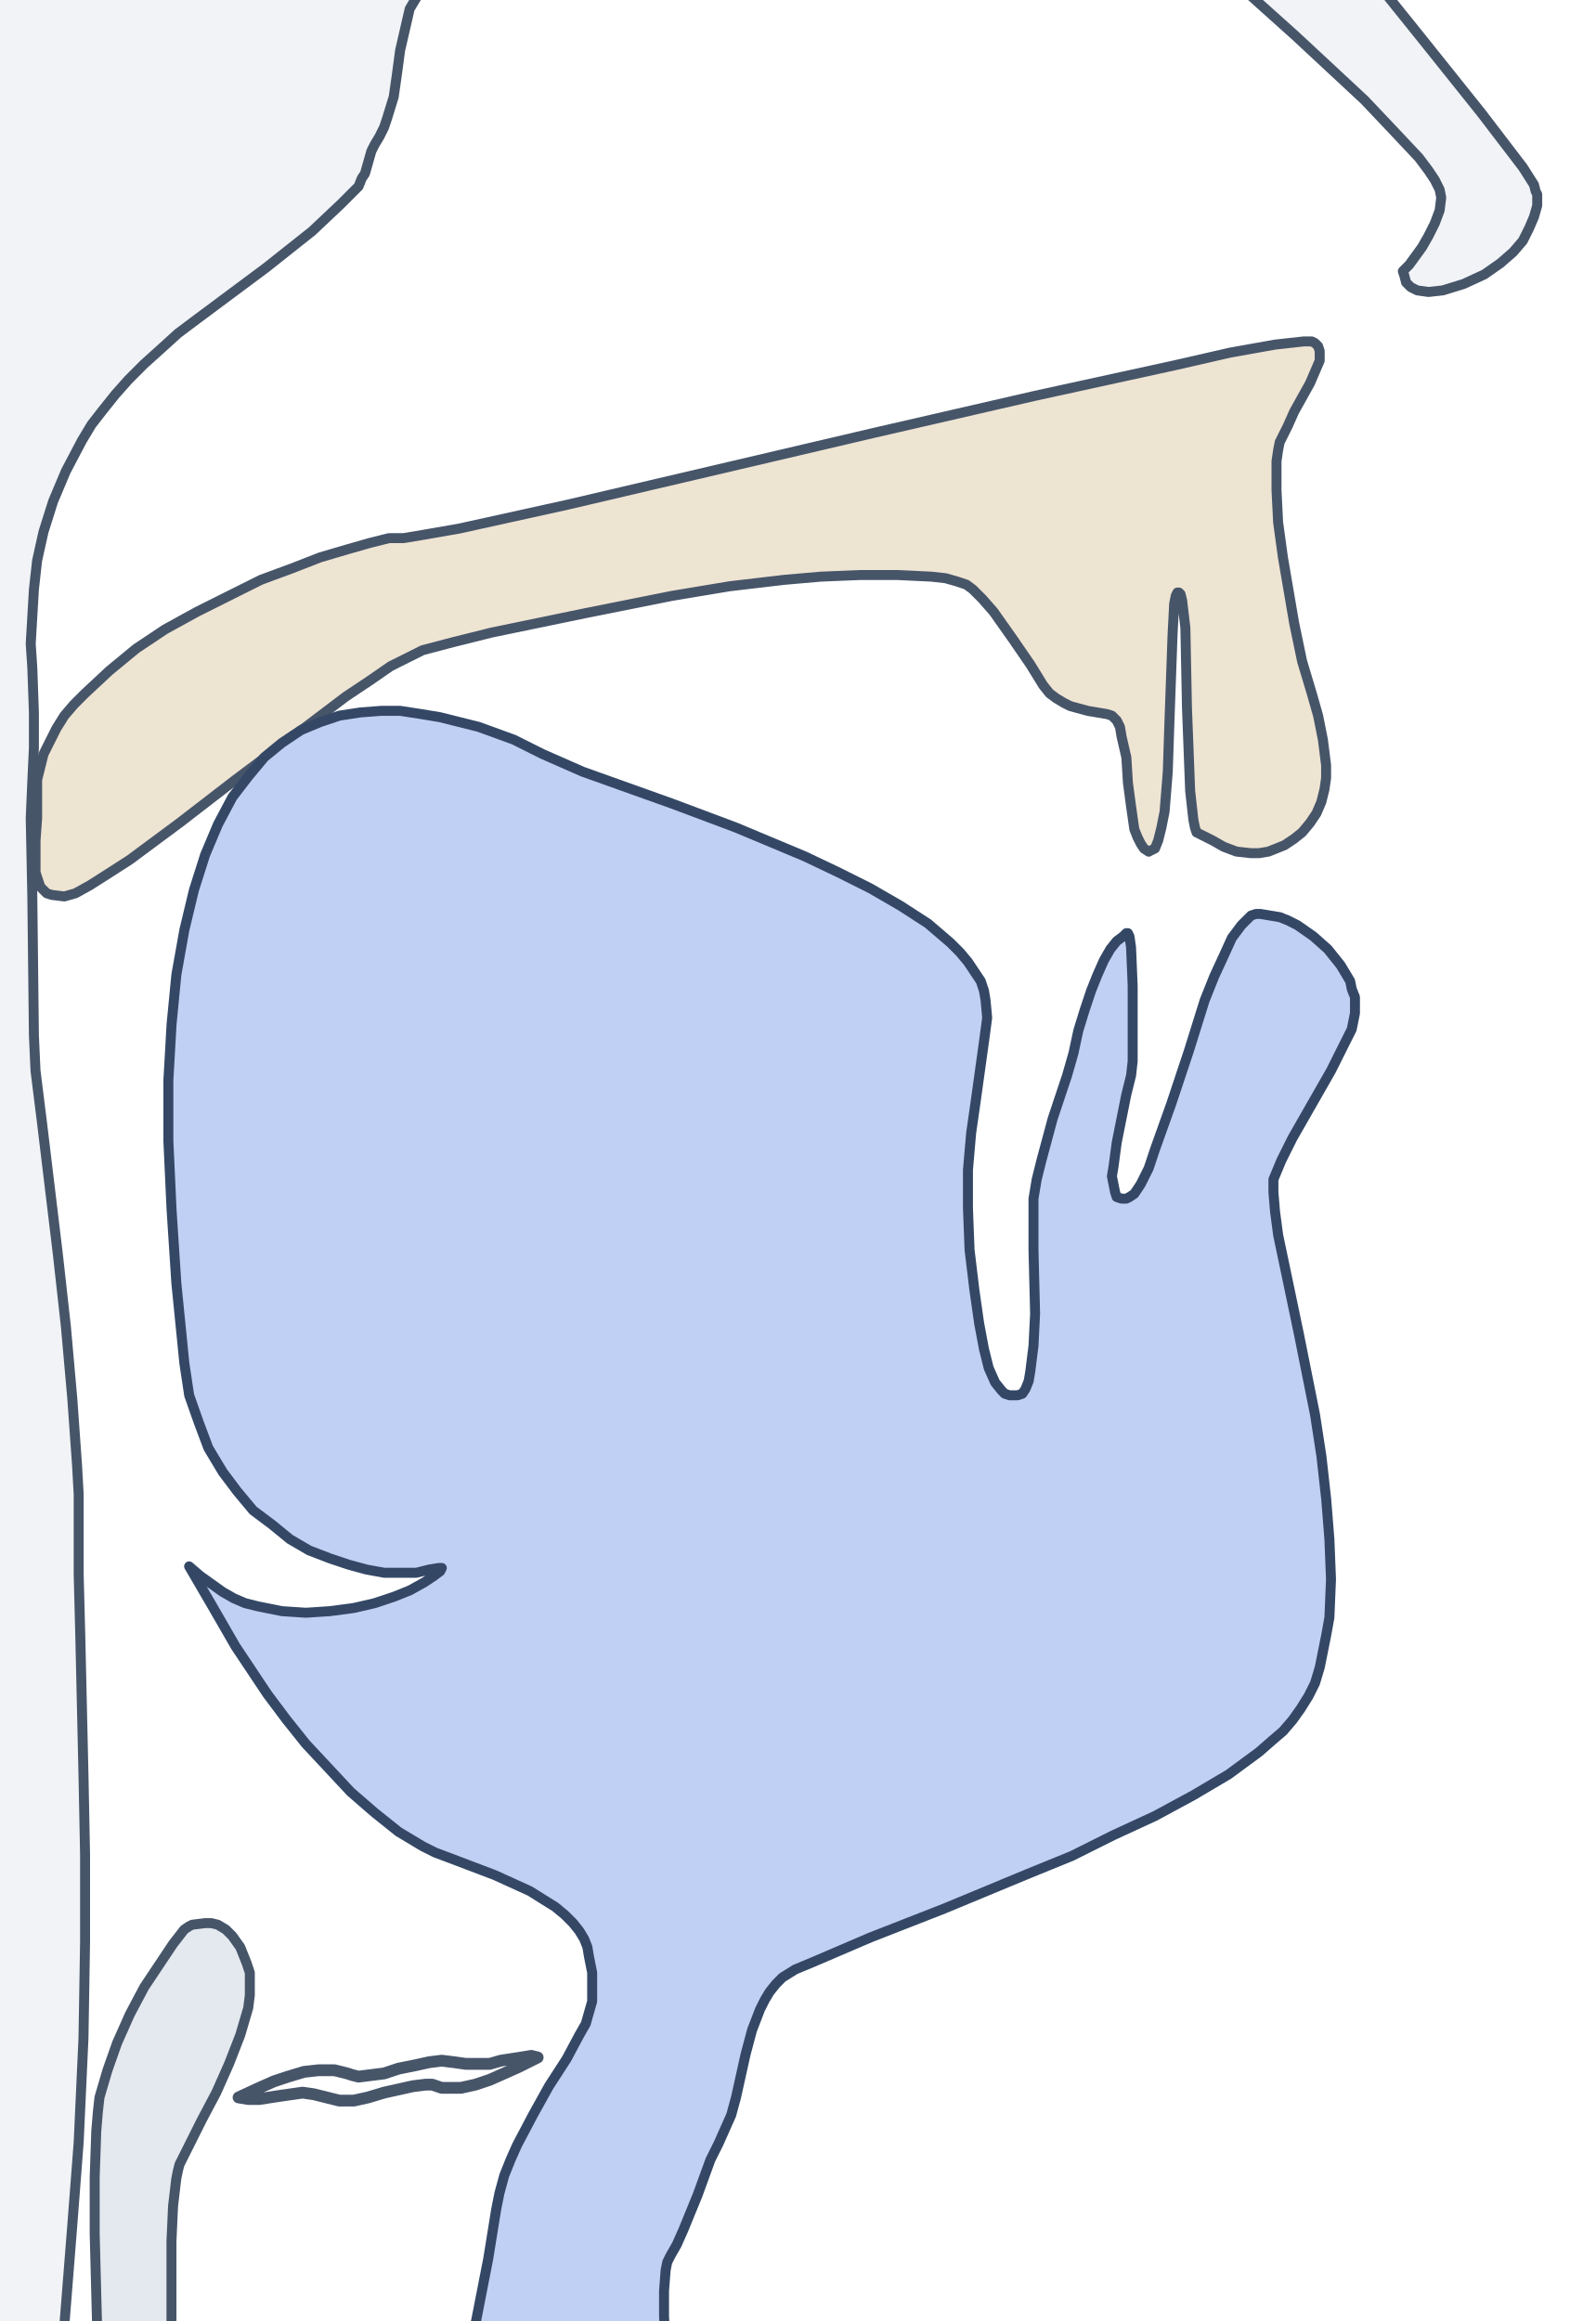
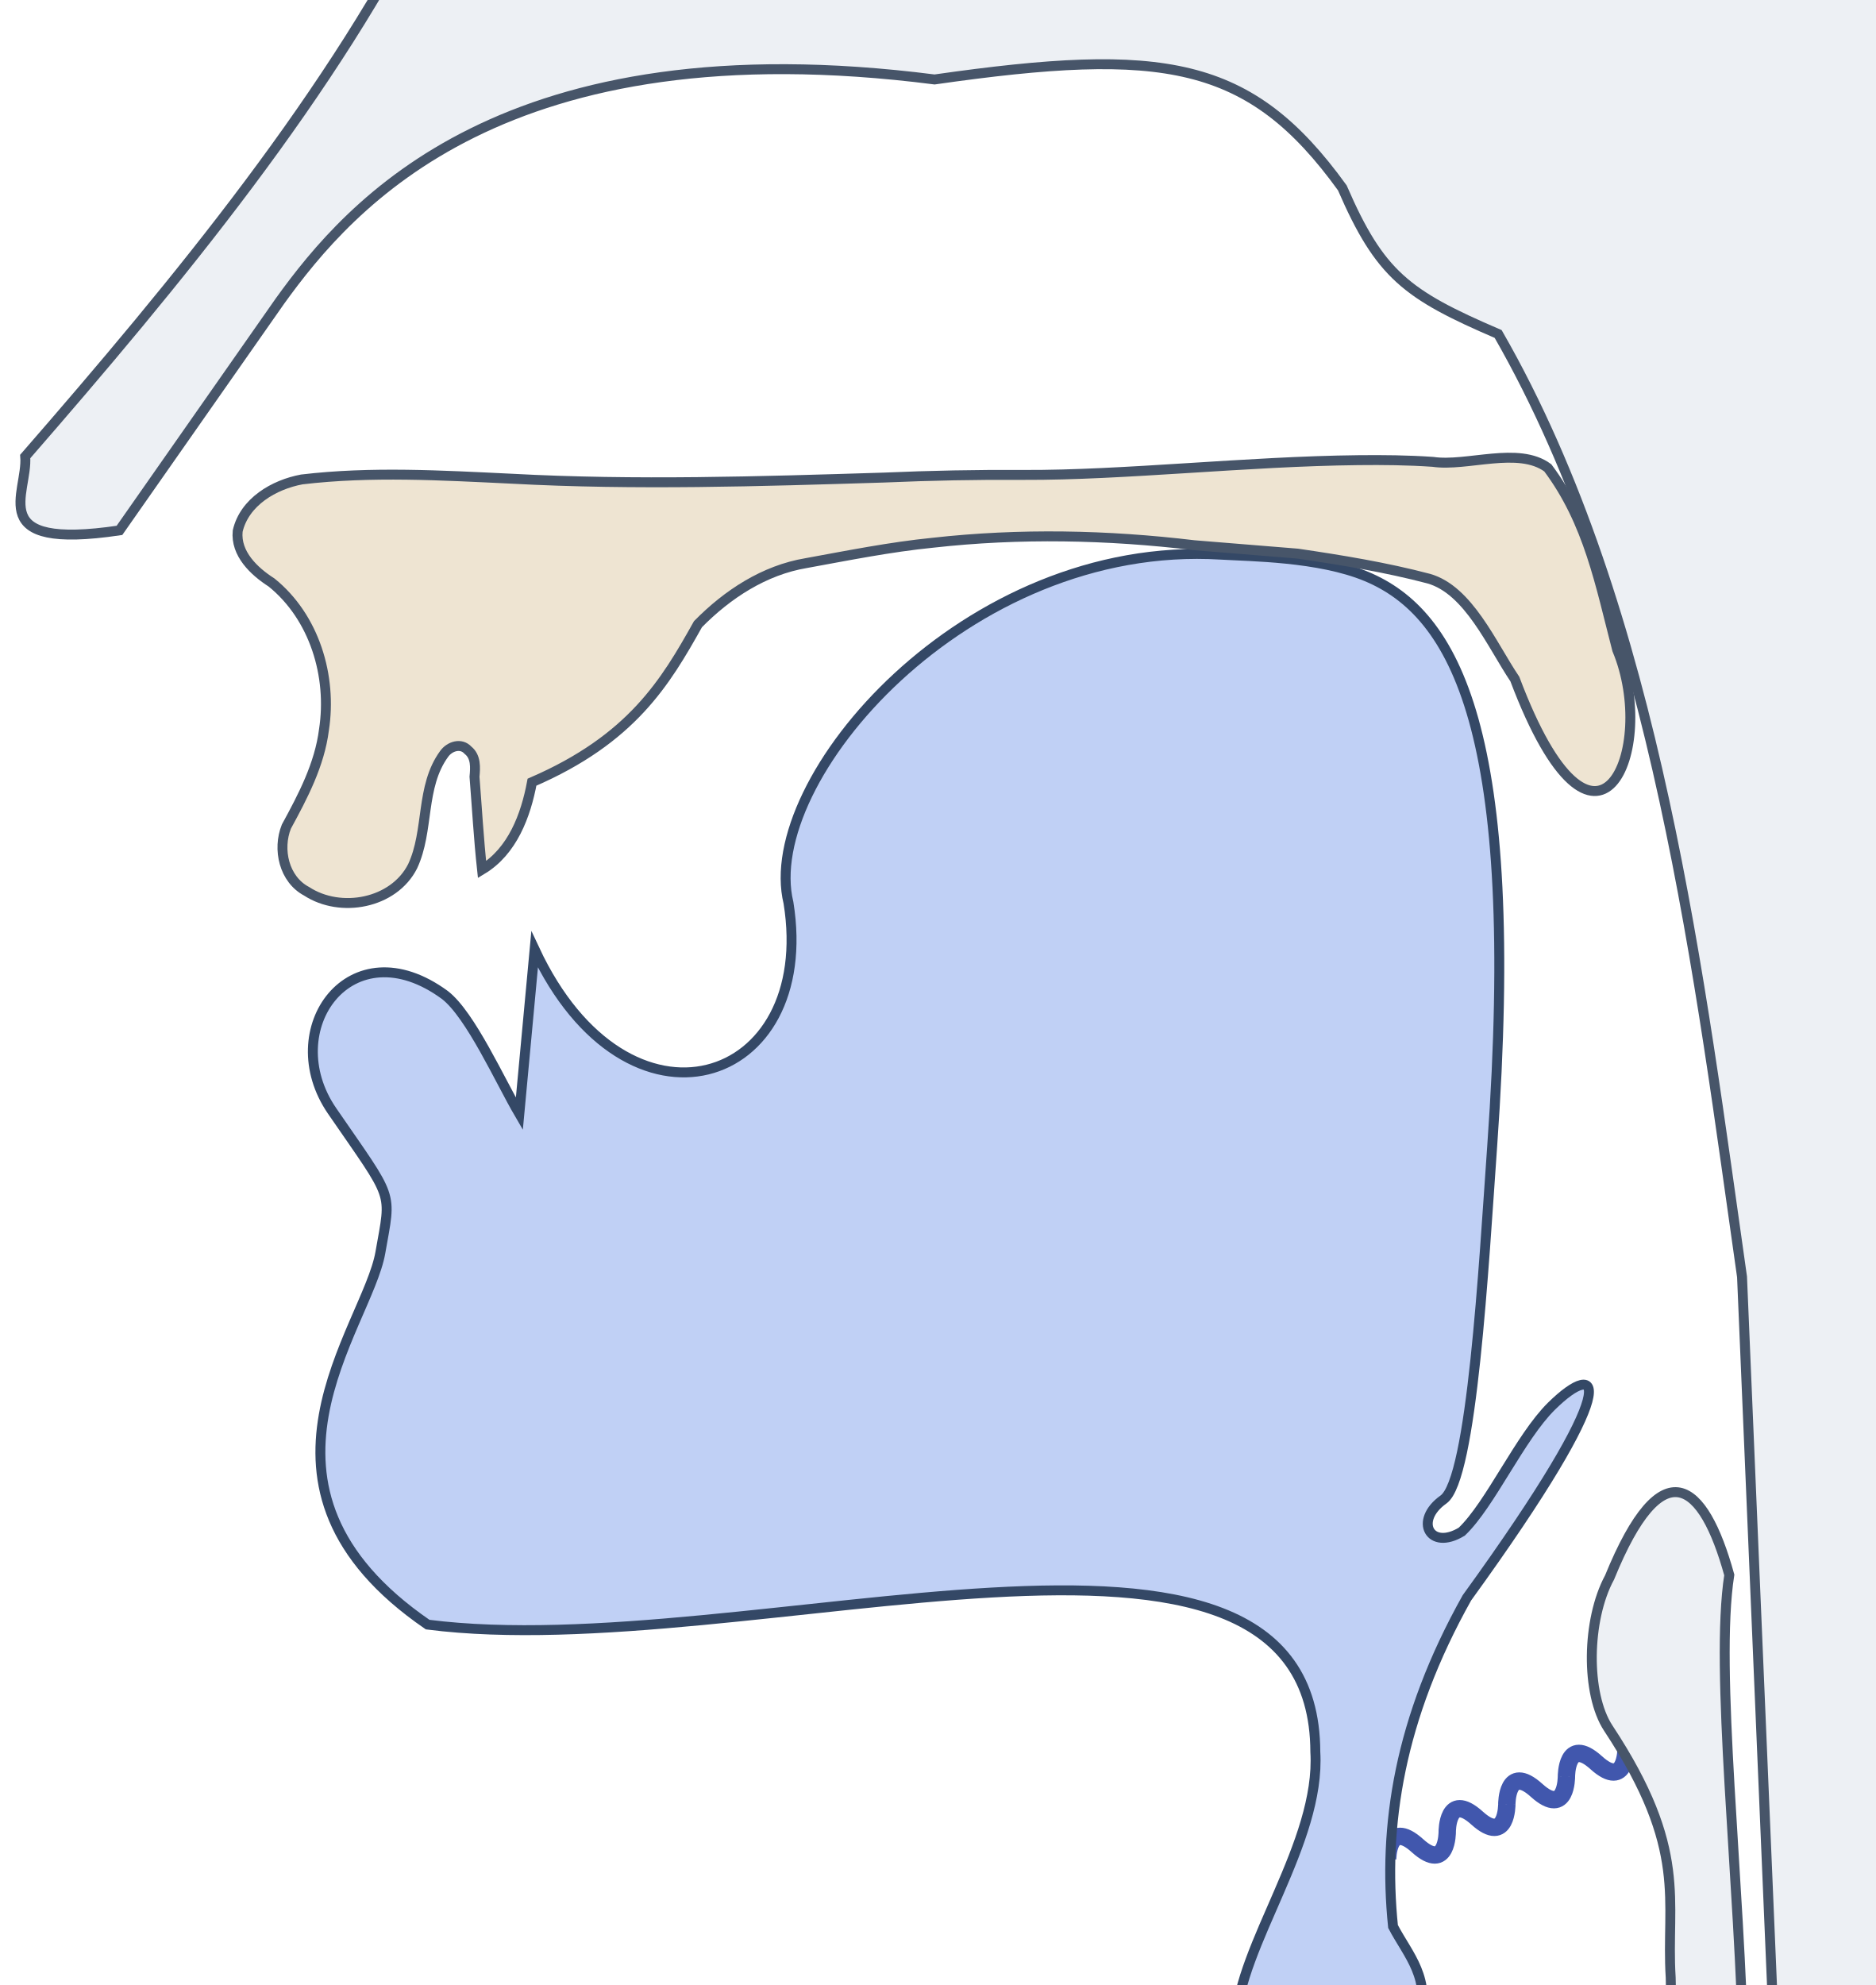
- <svg xmlns="http://www.w3.org/2000/svg" viewBox="88 90 88 128" id="svg2" height="640" width="440" version="1.0">
-   <defs id="defs4">
-     <pattern y="0" x="0" height="6" width="6" patternUnits="userSpaceOnUse" id="WMFhbasepattern" />
-   </defs>
-   <path id="path7" d="m 98.249,244.475 0,0 -0.176,-5.115 -0.441,-11.465 -0.177,-6.262 0,-5.644 0,-2.381 0.088,-1.94 0.176,-1.499 0.088,-0.441 0.088,-0.353 0,0 1.235,-2.469 0.794,-1.499 0.706,-1.587 0.618,-1.588 0.441,-1.499 0.088,-0.706 0,-0.618 0,-0.617 -0.176,-0.529 0,0 -0.353,-0.882 -0.441,-0.617 -0.353,-0.353 -0.441,-0.265 -0.353,-0.088 -0.353,0 -0.706,0.088 0,0 -0.176,0.088 -0.265,0.177 -0.617,0.794 -0.706,1.058 -0.882,1.323 -0.794,1.499 -0.706,1.587 -0.529,1.499 -0.441,1.499 0,0 -0.088,0.794 -0.088,1.058 -0.088,2.558 0,3.087 0.088,3.352 0.176,6.791 0,2.91 0,2.381 0,0 -0.176,9.878 -0.088,5.997 5.027,0 z" style="fill:#e4e9ef;fill-opacity:1;fill-rule:nonzero;stroke:#475569;stroke-width:0.55;stroke-linecap:round;stroke-linejoin:round;stroke-miterlimit:4;stroke-dasharray:none;stroke-opacity:1" />
-   <path id="path9" d="m 88.988,244.475 0,0 1.499,-14.199 1.058,-11.994 0.441,-5.556 0.353,-4.586 0,0 0.264,-5.732 0.088,-5.292 0,-4.851 -0.088,-4.41 -0.176,-7.673 -0.088,-3.352 0,-2.91 0,0 0,-1.499 -0.088,-1.588 -0.264,-3.704 -0.353,-3.969 -0.441,-3.969 -0.882,-7.32 -0.353,-2.822 -0.088,-1.94 0,0 -0.088,-7.673 -0.088,-4.321 0.088,-2.029 0.088,-1.852 0,0 0,-0.97 0,-0.97 -0.088,-2.469 -0.088,-1.323 0.088,-1.499 0.088,-1.499 0.176,-1.587 0.353,-1.588 0.529,-1.676 0.706,-1.676 0.882,-1.676 0.529,-0.882 0.617,-0.794 0.706,-0.882 0.706,-0.794 0.882,-0.882 0.882,-0.794 0.97,-0.882 1.058,-0.794 0,0 3.792,-2.822 2.558,-2.029 1.588,-1.499 0.529,-0.529 0.441,-0.441 0.176,-0.441 0.176,-0.265 0.176,-0.617 0.176,-0.617 0.176,-0.353 0.265,-0.441 0,0 0.264,-0.529 0.176,-0.529 0.353,-1.147 0.176,-1.234 0.176,-1.323 0.265,-1.146 0.264,-1.147 0.264,-0.441 0.265,-0.441 0.353,-0.441 0.441,-0.265 0,0 1.676,-0.794 2.91,-1.058 3.704,-1.411 4.233,-1.411 4.145,-1.323 3.881,-1.058 1.764,-0.441 1.411,-0.265 1.147,-0.176 0.882,0 0,0 1.676,0.264 2.117,0.618 2.558,0.882 2.734,0.97 2.646,1.235 2.646,1.323 1.146,0.617 1.058,0.706 0.97,0.618 0.794,0.706 0,0 3.44,3.087 3.792,3.528 1.587,1.676 1.411,1.499 0.529,0.706 0.353,0.529 0.264,0.529 0.088,0.441 0,0 -0.088,0.706 -0.264,0.706 -0.353,0.706 -0.353,0.618 -0.706,0.97 -0.353,0.353 0,0 0.088,0.264 0.088,0.353 0.265,0.265 0.353,0.176 0.618,0.088 0.794,-0.088 1.146,-0.353 0,0 1.147,-0.529 0.882,-0.618 0.706,-0.617 0.529,-0.617 0.353,-0.706 0.264,-0.618 0.177,-0.618 0,-0.617 0,0 -0.088,-0.176 -0.088,-0.353 -0.617,-0.97 -2.293,-2.998 -3.175,-3.969 -3.616,-4.498 -7.144,-8.731 -2.646,-3.351 -0.794,-1.147 -0.529,-0.794 0,0 -0.264,-0.618 -0.176,-0.617 -0.088,-0.706 -0.088,-0.794 0,-1.676 0.176,-1.764 0.353,-3.881 0.088,-2.028 0,-2.029 0,0 -0.088,-0.97 -0.176,-1.058 -0.441,-1.94 -0.617,-1.852 -0.617,-1.764 -0.706,-1.411 -0.529,-1.147 -0.529,-0.97 0,0 -0.177,-0.706 -0.706,-1.94 -1.146,-2.91 -0.794,-1.852 -0.97,-1.94 -1.058,-2.205 -1.235,-2.205 -1.411,-2.381 -1.587,-2.469 -1.764,-2.558 -1.94,-2.558 -2.117,-2.558 -2.381,-2.558 -2.558,-2.469 -2.734,-2.381 -1.499,-1.147 -1.499,-1.147 -1.587,-1.147 -1.588,-1.058 -1.676,-1.058 -1.764,-0.97 -1.764,-0.97 -1.852,-0.97 -1.94,-0.794 L 108.303,4.674 106.274,3.969 104.157,3.263 102.041,2.646 99.748,2.028 97.455,1.587 95.074,1.147 92.604,0.794 90.135,0.529 87.577,0.353 84.931,0.265 82.197,0.176 79.375,0.265 76.553,0.441 73.643,0.706 70.556,1.058 l -2.999,0.529 -3.175,0.529 -3.263,0.706 0,0 -3.175,0.794 -3.175,0.794 -2.998,0.794 -2.822,0.97 -2.822,0.882 -2.646,0.97 -2.557,0.97 -2.469,1.058 -2.381,1.058 -2.205,1.058 -2.205,1.147 -2.117,1.147 -1.94,1.147 -1.94,1.235 -1.764,1.235 -1.764,1.235 -1.587,1.235 -1.587,1.323 -1.499,1.235 -1.323,1.323 -1.323,1.323 -1.323,1.323 -1.147,1.411 -1.147,1.323 -0.97,1.411 -0.97,1.323 -0.97,1.411 -0.794,1.411 -1.587,2.734 -1.235,2.822 -1.147,2.734 -0.882,2.822 -0.794,2.646 -0.529,2.646 -0.441,2.646 -0.353,2.558 -0.176,2.469 -0.088,2.293 -0.088,2.293 0.088,2.117 0.176,3.881 0.176,3.263 0.176,2.557 0,0 0.176,2.469 0.441,2.999 0.617,3.439 0.794,3.881 1.058,4.057 1.147,4.321 1.411,4.41 1.499,4.41 1.676,4.498 1.764,4.233 1.94,4.057 0.97,1.941 0.97,1.852 1.058,1.764 1.058,1.676 1.058,1.499 1.147,1.411 1.058,1.323 1.147,1.146 1.147,0.97 1.147,0.794 0,0 1.147,0.794 1.147,0.882 1.235,0.882 1.147,1.058 2.381,2.205 2.381,2.469 2.293,2.646 2.205,2.646 2.117,2.734 2.028,2.822 1.852,2.646 1.676,2.558 1.587,2.381 1.323,2.117 1.852,3.351 0.529,1.058 0.264,0.618 0,0 0.177,0.441 0.264,0.618 0.794,1.764 1.058,2.293 0.529,1.411 0.529,1.411 0.441,1.587 0.441,1.676 0.353,1.852 0.265,1.852 0.088,1.852 -0.088,2.028 -0.176,2.029 -0.441,2.117 0,0 -1.323,5.556 -1.676,7.761 -3.881,18.256 -4.763,23.107 45.156,0 z" style="fill:#f1f3f6;fill-opacity:1;fill-rule:nonzero;stroke:#475569;stroke-width:0.55;stroke-linecap:round;stroke-linejoin:round;stroke-miterlimit:4;stroke-dasharray:none;stroke-opacity:1" />
-   <path id="path11" d="m 112.095,205.052 0,0 -0.265,-0.088 -0.353,0 -0.706,0.088 -0.794,0.177 -0.794,0.176 -0.882,0.265 -0.794,0.176 -0.794,0 -0.353,-0.088 -0.353,-0.088 0,0 -0.706,-0.176 -0.617,-0.088 -0.618,0.088 -0.618,0.088 -1.146,0.176 -0.618,0 -0.529,-0.088 0,0 1.146,-0.529 0.794,-0.353 0.794,-0.264 0.882,-0.265 0.794,-0.088 0.882,0 0.353,0.088 0.353,0.088 0,0 0.264,0.088 0.353,0.088 0.706,-0.088 0.706,-0.088 0.794,-0.264 0.882,-0.176 0.794,-0.176 0.706,-0.088 0.706,0.088 0,0 0.617,0.088 0.706,0 0.618,0 0.618,-0.177 1.146,-0.176 0.529,-0.088 0.353,0.088 0,0 -1.058,0.529 -1.587,0.706 -0.794,0.265 -0.794,0.176 -0.706,0 -0.353,0 -0.264,-0.088 0,0 z" style="fill:none;stroke:#475569;stroke-width:0.65;stroke-linecap:round;stroke-linejoin:round;stroke-miterlimit:4;stroke-dasharray:none;stroke-opacity:1" />
-   <path id="path13" d="m 151.342,136.966 0,0 0.176,-0.088 0.176,-0.088 0.176,-0.441 0.176,-0.706 0.176,-0.882 0.176,-2.205 0.088,-2.646 0.177,-4.939 0.088,-1.676 0.088,-0.441 0.088,-0.176 0,0 0.088,0 0.088,0.088 0.088,0.353 0.177,1.499 0.088,4.41 0.176,4.586 0.176,1.587 0.088,0.441 0.088,0.264 0,0 0.882,0.441 0.618,0.353 0.706,0.264 0.794,0.088 0.441,0 0.529,-0.088 0.441,-0.176 0.441,-0.177 0.529,-0.353 0.441,-0.353 0,0 0.441,-0.529 0.353,-0.529 0.265,-0.617 0.176,-0.706 0.088,-0.617 0,-0.706 -0.177,-1.411 -0.264,-1.323 -0.353,-1.235 -0.529,-1.764 0,0 -0.441,-2.117 -0.618,-3.616 -0.265,-1.94 -0.088,-1.764 0,-1.588 0.088,-0.617 0.088,-0.441 0,0 0.441,-0.882 0.353,-0.794 0.882,-1.587 0.265,-0.618 0.265,-0.617 0,-0.529 -0.088,-0.265 -0.176,-0.176 0,0 -0.176,-0.088 -0.441,0 -1.587,0.176 -2.469,0.441 -3.087,0.706 -7.673,1.676 -8.819,2.029 -16.933,3.969 -5.997,1.323 -2.028,0.353 -1.058,0.176 0,0 -0.794,0 -1.058,0.265 -1.234,0.353 -1.499,0.441 -1.587,0.618 -1.676,0.618 -1.764,0.882 -1.764,0.882 -1.764,0.97 -1.587,1.058 -1.499,1.235 -1.323,1.235 -0.618,0.617 -0.529,0.618 -0.441,0.706 -0.353,0.706 -0.353,0.706 -0.176,0.706 -0.177,0.706 0,0.794 0,0 0,1.323 -0.088,1.235 0,0.97 0,0.794 0.176,0.529 0.088,0.265 0.176,0.176 0.177,0.177 0.264,0.088 0.706,0.088 0,0 0.617,-0.176 0.794,-0.441 0.97,-0.617 1.235,-0.794 2.734,-2.028 3.087,-2.381 3.175,-2.381 2.911,-2.205 1.323,-0.882 1.147,-0.794 1.058,-0.529 0.706,-0.353 0,0 1.676,-0.441 2.117,-0.529 5.116,-1.058 4.851,-0.97 3.175,-0.529 0,0 2.999,-0.353 2.029,-0.177 2.117,-0.088 2.117,0 1.852,0.088 0.794,0.088 0.618,0.176 0.529,0.176 0.353,0.264 0,0 0.529,0.529 0.618,0.706 1.058,1.499 0.97,1.411 0.706,1.146 0,0 0.353,0.441 0.353,0.264 0.441,0.265 0.353,0.176 0.97,0.264 1.058,0.177 0,0 0.264,0.088 0.265,0.265 0.176,0.353 0.088,0.529 0.264,1.147 0.088,1.411 0.176,1.323 0.177,1.235 0.176,0.441 0.177,0.353 0.176,0.265 0.265,0.176 0,0 z" style="fill:#eee4d2;fill-opacity:1;fill-rule:nonzero;stroke:#475569;stroke-width:0.55;stroke-linecap:round;stroke-linejoin:round;stroke-miterlimit:4;stroke-dasharray:none;stroke-opacity:1" />
-   <path id="path15" d="m 122.237,244.475 0,0 1.235,-7.673 0.97,-6.173 0.353,-2.558 0.176,-1.94 0,0 0,-1.587 0,-1.764 -0.264,-3.439 -0.088,-1.588 0,-1.411 0.088,-1.146 0.088,-0.441 0.176,-0.353 0,0 0.353,-0.618 0.353,-0.794 0.794,-1.941 0.706,-1.94 0.441,-0.882 0.353,-0.794 0,0 0.353,-0.794 0.264,-0.97 0.529,-2.381 0.353,-1.323 0.441,-1.147 0.265,-0.529 0.265,-0.441 0.353,-0.441 0.353,-0.353 0,0 0.706,-0.441 1.058,-0.441 3.087,-1.323 4.057,-1.587 4.674,-1.94 2.381,-0.97 2.293,-1.146 2.293,-1.058 2.117,-1.146 1.94,-1.147 1.676,-1.235 0.706,-0.618 0.618,-0.529 0.529,-0.618 0.441,-0.618 0,0 0.441,-0.706 0.353,-0.706 0.265,-0.882 0.176,-0.882 0.177,-0.882 0.176,-0.97 0.088,-2.117 -0.088,-2.205 -0.176,-2.205 -0.265,-2.381 -0.353,-2.293 -0.882,-4.409 -0.794,-3.792 -0.353,-1.676 -0.176,-1.323 -0.088,-1.058 0,-0.706 0,0 0.441,-1.058 0.617,-1.235 1.411,-2.469 0.706,-1.235 0.617,-1.235 0.529,-1.058 0.088,-0.441 0.088,-0.441 0,0 0,-0.441 0,-0.441 -0.176,-0.441 -0.088,-0.441 -0.529,-0.882 -0.706,-0.882 -0.794,-0.706 -0.882,-0.617 -0.529,-0.265 -0.441,-0.176 -0.529,-0.088 -0.529,-0.088 0,0 -0.264,0 -0.265,0.088 -0.265,0.265 -0.264,0.265 -0.529,0.706 -0.441,0.97 -0.529,1.147 -0.529,1.323 -0.882,2.822 -0.97,2.911 -0.882,2.469 -0.353,1.058 -0.441,0.882 -0.353,0.529 -0.265,0.176 -0.176,0.088 0,0 -0.264,0 -0.265,-0.088 -0.088,-0.264 -0.088,-0.441 -0.088,-0.441 0.088,-0.529 0.176,-1.323 0.529,-2.646 0.264,-1.058 0.088,-0.794 0,0 0,-4.145 -0.088,-2.117 -0.088,-0.617 -0.088,-0.176 -0.088,0 0,0 -0.176,0.176 -0.353,0.264 -0.353,0.441 -0.353,0.617 -0.353,0.794 -0.353,0.882 -0.353,1.058 -0.353,1.146 0,0 -0.265,1.235 -0.353,1.234 -0.794,2.381 -0.618,2.293 -0.264,1.058 -0.176,1.058 0,0 0,1.235 0,1.587 0.088,3.528 -0.088,1.764 -0.176,1.411 -0.088,0.529 -0.176,0.441 -0.177,0.265 -0.264,0.088 0,0 -0.441,0 -0.264,-0.088 -0.176,-0.176 -0.353,-0.441 -0.353,-0.794 -0.265,-1.058 -0.264,-1.411 -0.264,-1.852 -0.265,-2.205 0,0 -0.088,-2.293 0,-2.117 0.176,-2.029 0.265,-1.852 0.441,-3.175 0.177,-1.323 -0.088,-0.97 0,0 -0.088,-0.529 -0.176,-0.529 -0.353,-0.529 -0.353,-0.529 -0.441,-0.529 -0.529,-0.529 -1.235,-1.058 -1.499,-0.97 -1.676,-0.97 -1.764,-0.882 -1.852,-0.882 -3.792,-1.587 -3.528,-1.323 -4.939,-1.764 0,0 -2.205,-0.97 -1.587,-0.794 -1.941,-0.706 -1.058,-0.265 -1.058,-0.265 -1.058,-0.176 -1.146,-0.177 -1.058,0 -1.146,0.088 -1.147,0.176 -1.058,0.353 -1.058,0.441 -1.058,0.706 -0.97,0.794 -0.882,1.058 -0.882,1.147 -0.794,1.499 -0.706,1.676 -0.617,1.94 -0.529,2.205 -0.441,2.469 -0.265,2.734 -0.176,3.087 0,3.351 0.176,3.792 0.265,4.057 0.441,4.409 0,0 0.265,1.764 0.529,1.499 0.529,1.411 0.794,1.323 0.794,1.058 0.882,1.058 1.058,0.794 0.97,0.794 1.058,0.617 1.146,0.441 1.058,0.353 0.97,0.264 0.97,0.176 0.97,0 0.794,0 0.706,-0.176 0,0 0.529,-0.088 0.176,0 0,0 -0.088,0.177 -0.353,0.264 -0.529,0.353 -0.794,0.441 -0.882,0.353 -1.058,0.353 -1.146,0.264 -1.323,0.176 -1.323,0.088 -1.323,-0.088 -1.323,-0.265 -0.706,-0.176 -0.618,-0.265 -0.618,-0.353 -0.617,-0.441 -0.617,-0.441 -0.618,-0.529 0,0 1.235,2.117 1.323,2.293 1.764,2.646 1.058,1.411 1.058,1.323 1.235,1.323 1.234,1.323 1.323,1.147 1.323,1.058 1.323,0.794 0.706,0.353 0.706,0.264 0,0 2.558,0.97 1.94,0.882 0.706,0.441 0.706,0.441 0.529,0.441 0.441,0.441 0.353,0.441 0.265,0.441 0.176,0.441 0.088,0.529 0.176,0.882 0,1.058 0,0 0,0.529 -0.176,0.618 -0.176,0.617 -0.353,0.617 -0.706,1.323 -0.97,1.499 -0.882,1.588 -0.882,1.676 -0.353,0.794 -0.353,0.882 -0.264,0.97 -0.176,0.882 0,0 -0.441,2.734 -0.794,4.057 -2.293,10.407 -2.293,9.878 -0.882,3.616 -0.529,1.94 14.111,0 z" style="fill:#c0d0f5;fill-opacity:1;fill-rule:nonzero;stroke:#344866;stroke-width:0.55;stroke-linecap:round;stroke-linejoin:round;stroke-miterlimit:4;stroke-dasharray:none;stroke-opacity:1" />
+ <svg xmlns="http://www.w3.org/2000/svg" width="378" height="400" version="1.1" style="fill:#edf0f4;stroke-width:2;stroke:#475569" viewBox="0 0 378 400">
+   <path d="m279.66 374.71s-0.052-8.264 6.005-2.786c6.058 5.478 6.005-2.786 6.005-2.786m24.022-11.146s-0.052-8.264 6.005-2.786c6.058 5.478 6.005-2.786 6.005-2.786m-24.022 11.146s-0.052-8.264 6.005-2.786c6.058 5.478 6.005-2.786 6.005-2.786m-24.022 11.146s-0.052-8.264 6.005-2.786c6.058 5.478 6.005-2.786 6.005-2.786" style="fill:none;stroke:#4157ad;stroke-width:3.5" />
+   <path d="m256.36 487.8 24.898 0.513c-2.313-9.671-7.136-25.469-1.797-33.111 5.081-4.463 14.469-17.943 2e-5 -24.384-7.9-10.468 5.216-16.879 6.417-23.101 2.763-8.988-2.119-13.729-5.133-19.507-2.082-20.237 1.261-41.888 14.887-66.223 32.357-44.68 26.743-48.177 17.063-38.641-6.375 6.28-12.334 19.813-18.09 25.294-6.428 3.924-9.708-2.213-3.693-6.473 5.771-4.088 8.11-47.29 9.815-71.18 5.966-83.6-7.527-107.39-25.34-114.82-9.58-3.993-23.41-4.037-29.375-4.4-51.48-3.134-93.106 45.505-87.106 70.161 5.955 37.026-32.418 49.453-51.161 9.41l-3.08 33.111c-3.876-6.641-9.836-19.951-14.988-23.932-19.005-13.98-34.016 6.961-22.743 23.355 12.588 18.306 11.947 15.858 9.724 28.531-2.678 15.267-30.943 47.203 9.527 74.973 64.714 8.286 178.72-34.066 178.9 25.668 1.091 18.285-15.333 38.921-16.027 54.415-1.356 30.306 11.051 52.548 7.3 80.34z" style="fill:#c0d0f5;stroke:#344866;stroke-width:2" />
+   <path d="m360.83 487.8 170.95 1.027c-6.391-59.243-13.328-118.18 2.567-178.65 6.467-12.733 15.101-30.264 23.104-37.388 12.911-11.493 25.29-25.102 32.852-45.262 19.289-44.528 28.826-117.25 27.742-188.53-0.96-63.116-10.818-134.38-54.95-198.03-36.116-51.883-129.93-106.41-283.88-86.243-175.2 52.486-194.47 120.95-200.21 138.09-3.776 36.542 13.747 56.022 8.214 85.217-19.752 40.433-51.633 78.907-82.137 113.96 0.609 7.415-8.437 18.968 18.994 14.887l32.341-46.202c14.192-19.712 45.295-55.755 131.93-44.662 46.124-6.597 63.522-3.983 82.177 21.841 7.583 17.492 12.913 21.503 31.408 29.448 32.157 55.976 40.741 131.37 49.148 189.99z" />
+   <path d="m261.51 111.56c8.868 1.303 17.746 2.757 26.417 5.04 8.034 2.264 12.706 13.309 17.368 20.238 16.459 43.63 28.952 14.046 20.624-5.909-3.436-13.212-5.734-25.642-13.98-36.649-5.92-4.392-16.27-0.193-23.17-1.212-4.998-0.347-10.013-0.394-15.021-0.341-22.484 0.241-47.333 3.062-67.391 2.973-9.422-0.061-18.84 0.129-28.252 0.537-25.001 0.771-50.04 1.577-75.036 0.225-14.065-0.666-28.234-1.513-42.255 0.151-5.59 1.04-11.564 4.522-12.914 10.416-0.45 4.56 3.304 8.094 6.823 10.349 8.661 6.988 12.235 18.902 10.565 29.688-0.888 7.026-4.234 13.377-7.575 19.507-1.83 4.575-0.483 10.627 4.084 13.035 6.84 4.466 17.549 2.487 21.358-5.039 3.373-7.197 1.522-16.019 6.36-22.655 1.095-1.529 3.385-2.287 4.805-0.731 1.634 1.304 1.482 3.505 1.308 5.337 0.498 6.239 0.842 12.492 1.52 18.715 6.129-3.696 8.816-10.898 10.067-17.614 20.142-8.713 26.893-20.128 33.45-31.839 5.928-6.026 13.361-10.903 21.817-12.311 8.476-1.546 16.941-3.244 25.525-4.103 17.49-1.956 35.182-1.593 52.643 0.497z" style="fill:#eee4d2;stroke:#475569;stroke-width:2" />
+   <path d="m333.11 488.83 17.35 0.44c3.448 0.087 1.256-58.443 0.949-73.935-0.719-36.326-5.882-78.831-2.899-97.966-5.203-18.85-13.474-25.607-24.128 0.513-4.63 8.529-4.819 23.45-0.255 30.366 16.283 24.679 11.595 34.661 12.576 50.23 0.745 30.757 1.126 60.012-3.594 90.35z" />
</svg>
